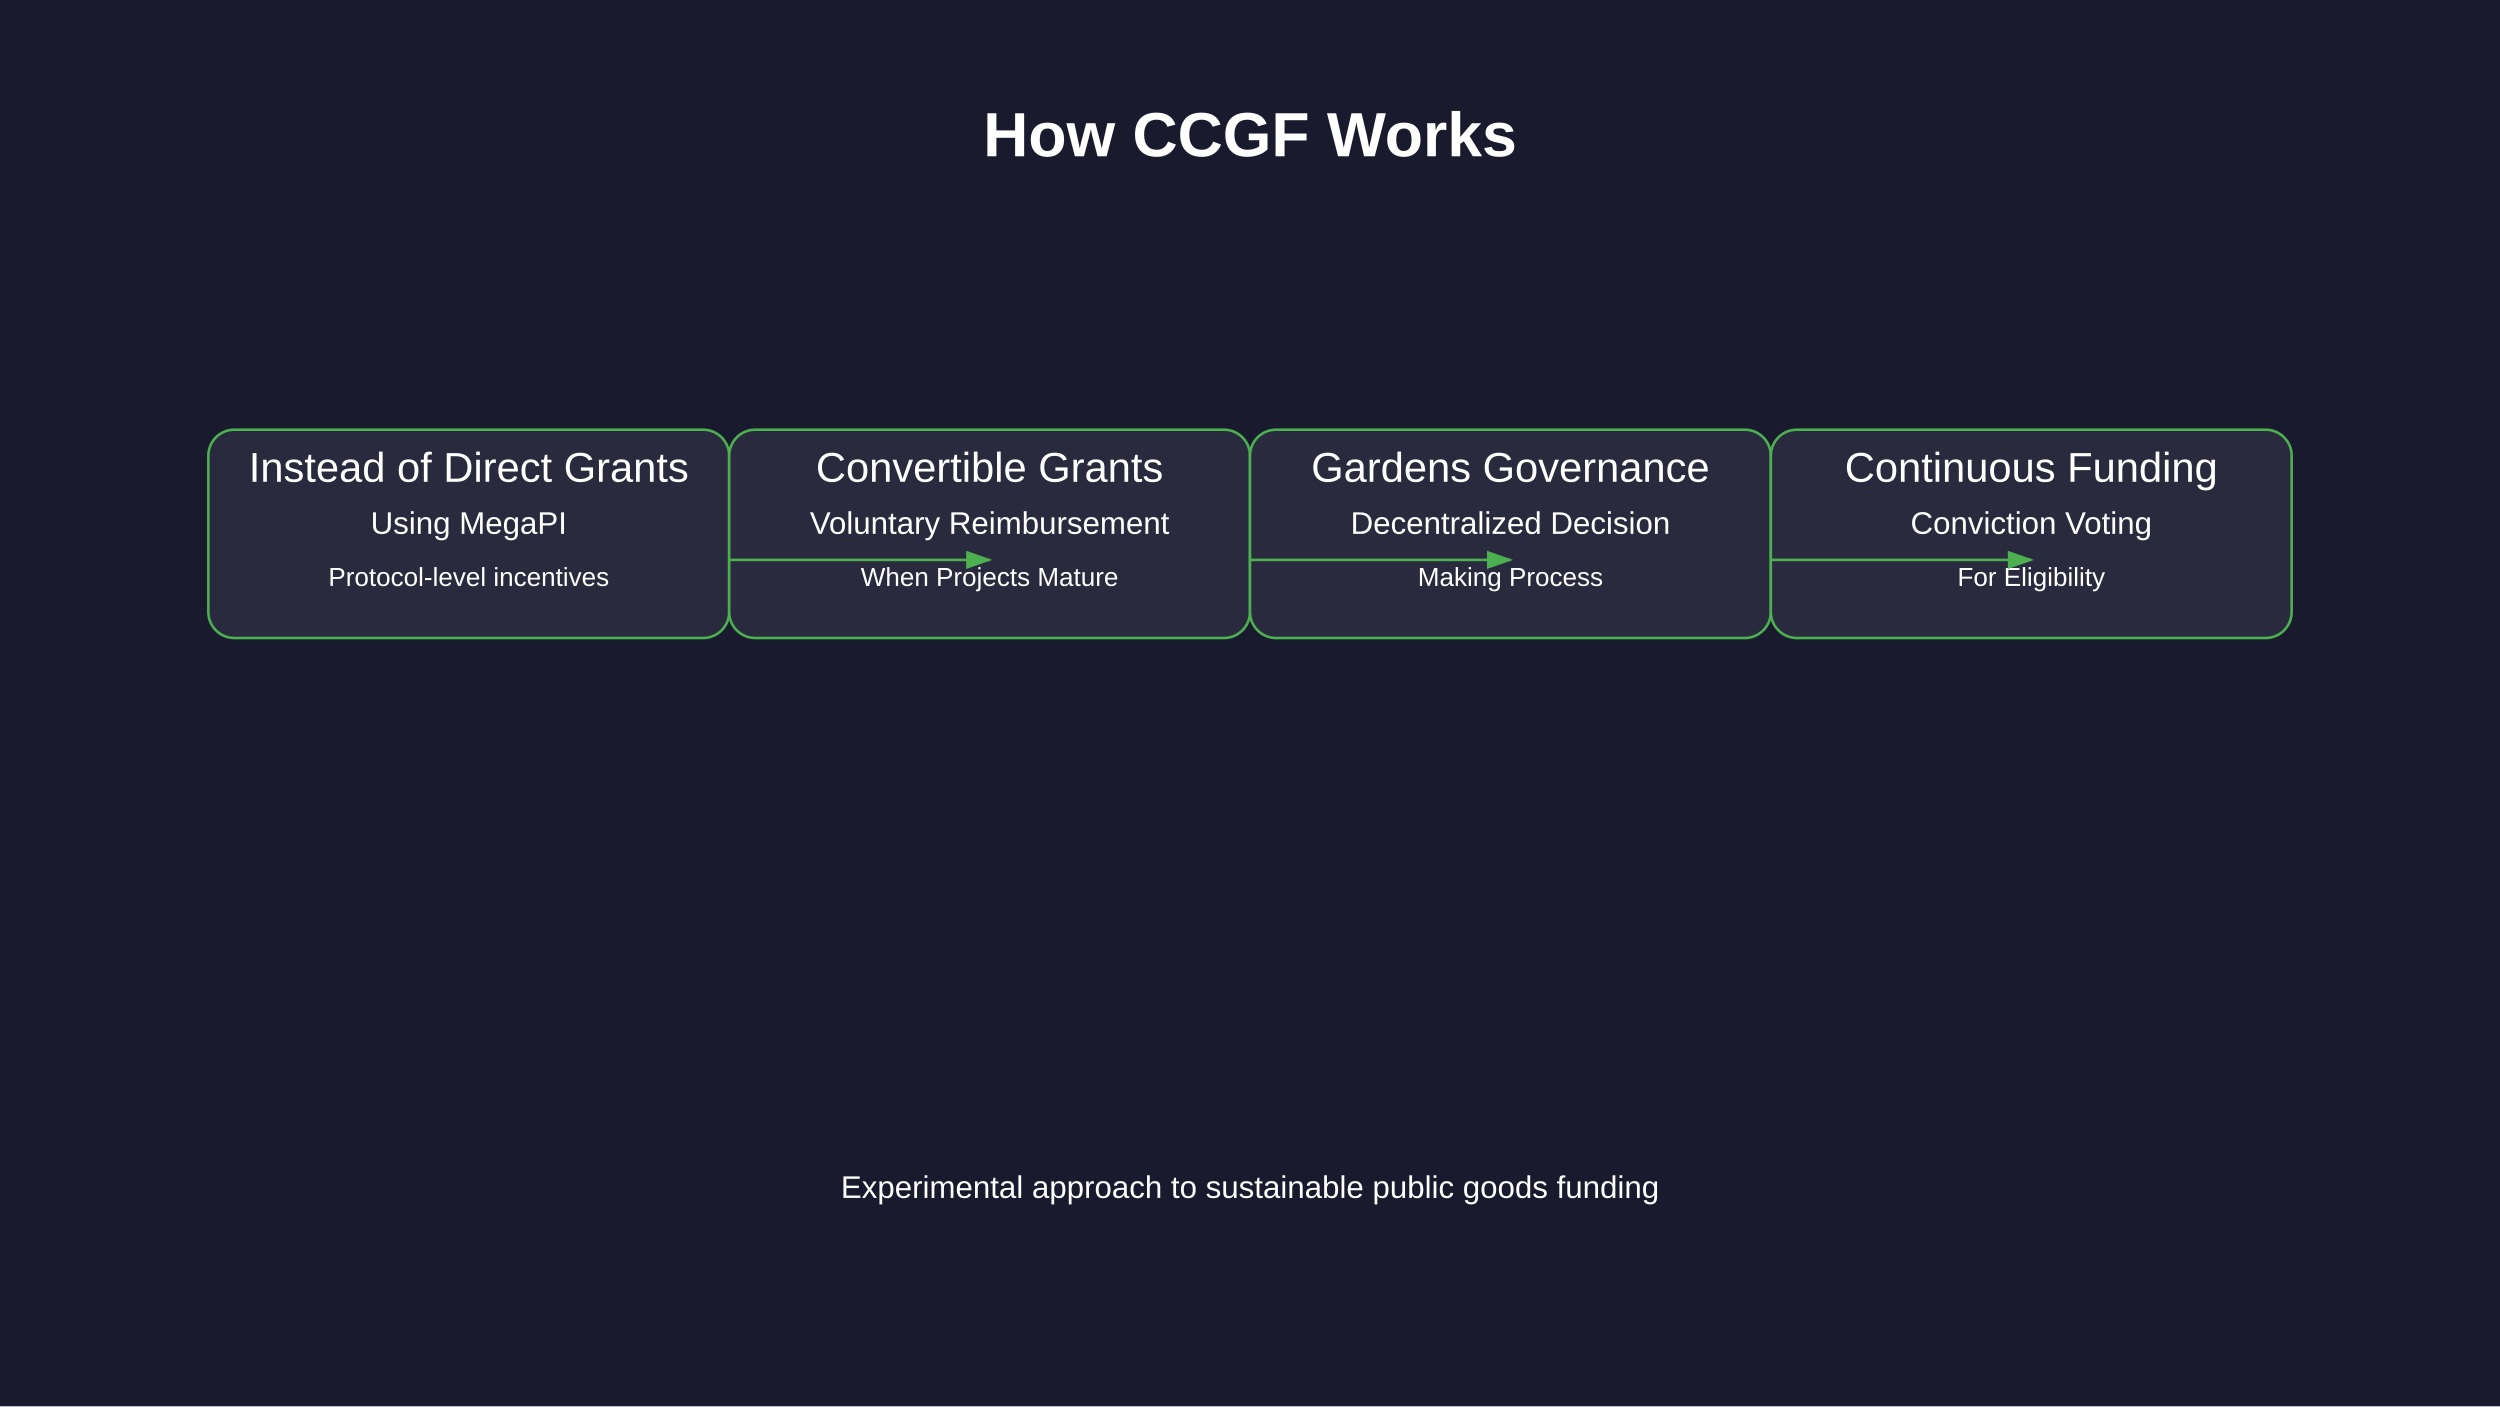
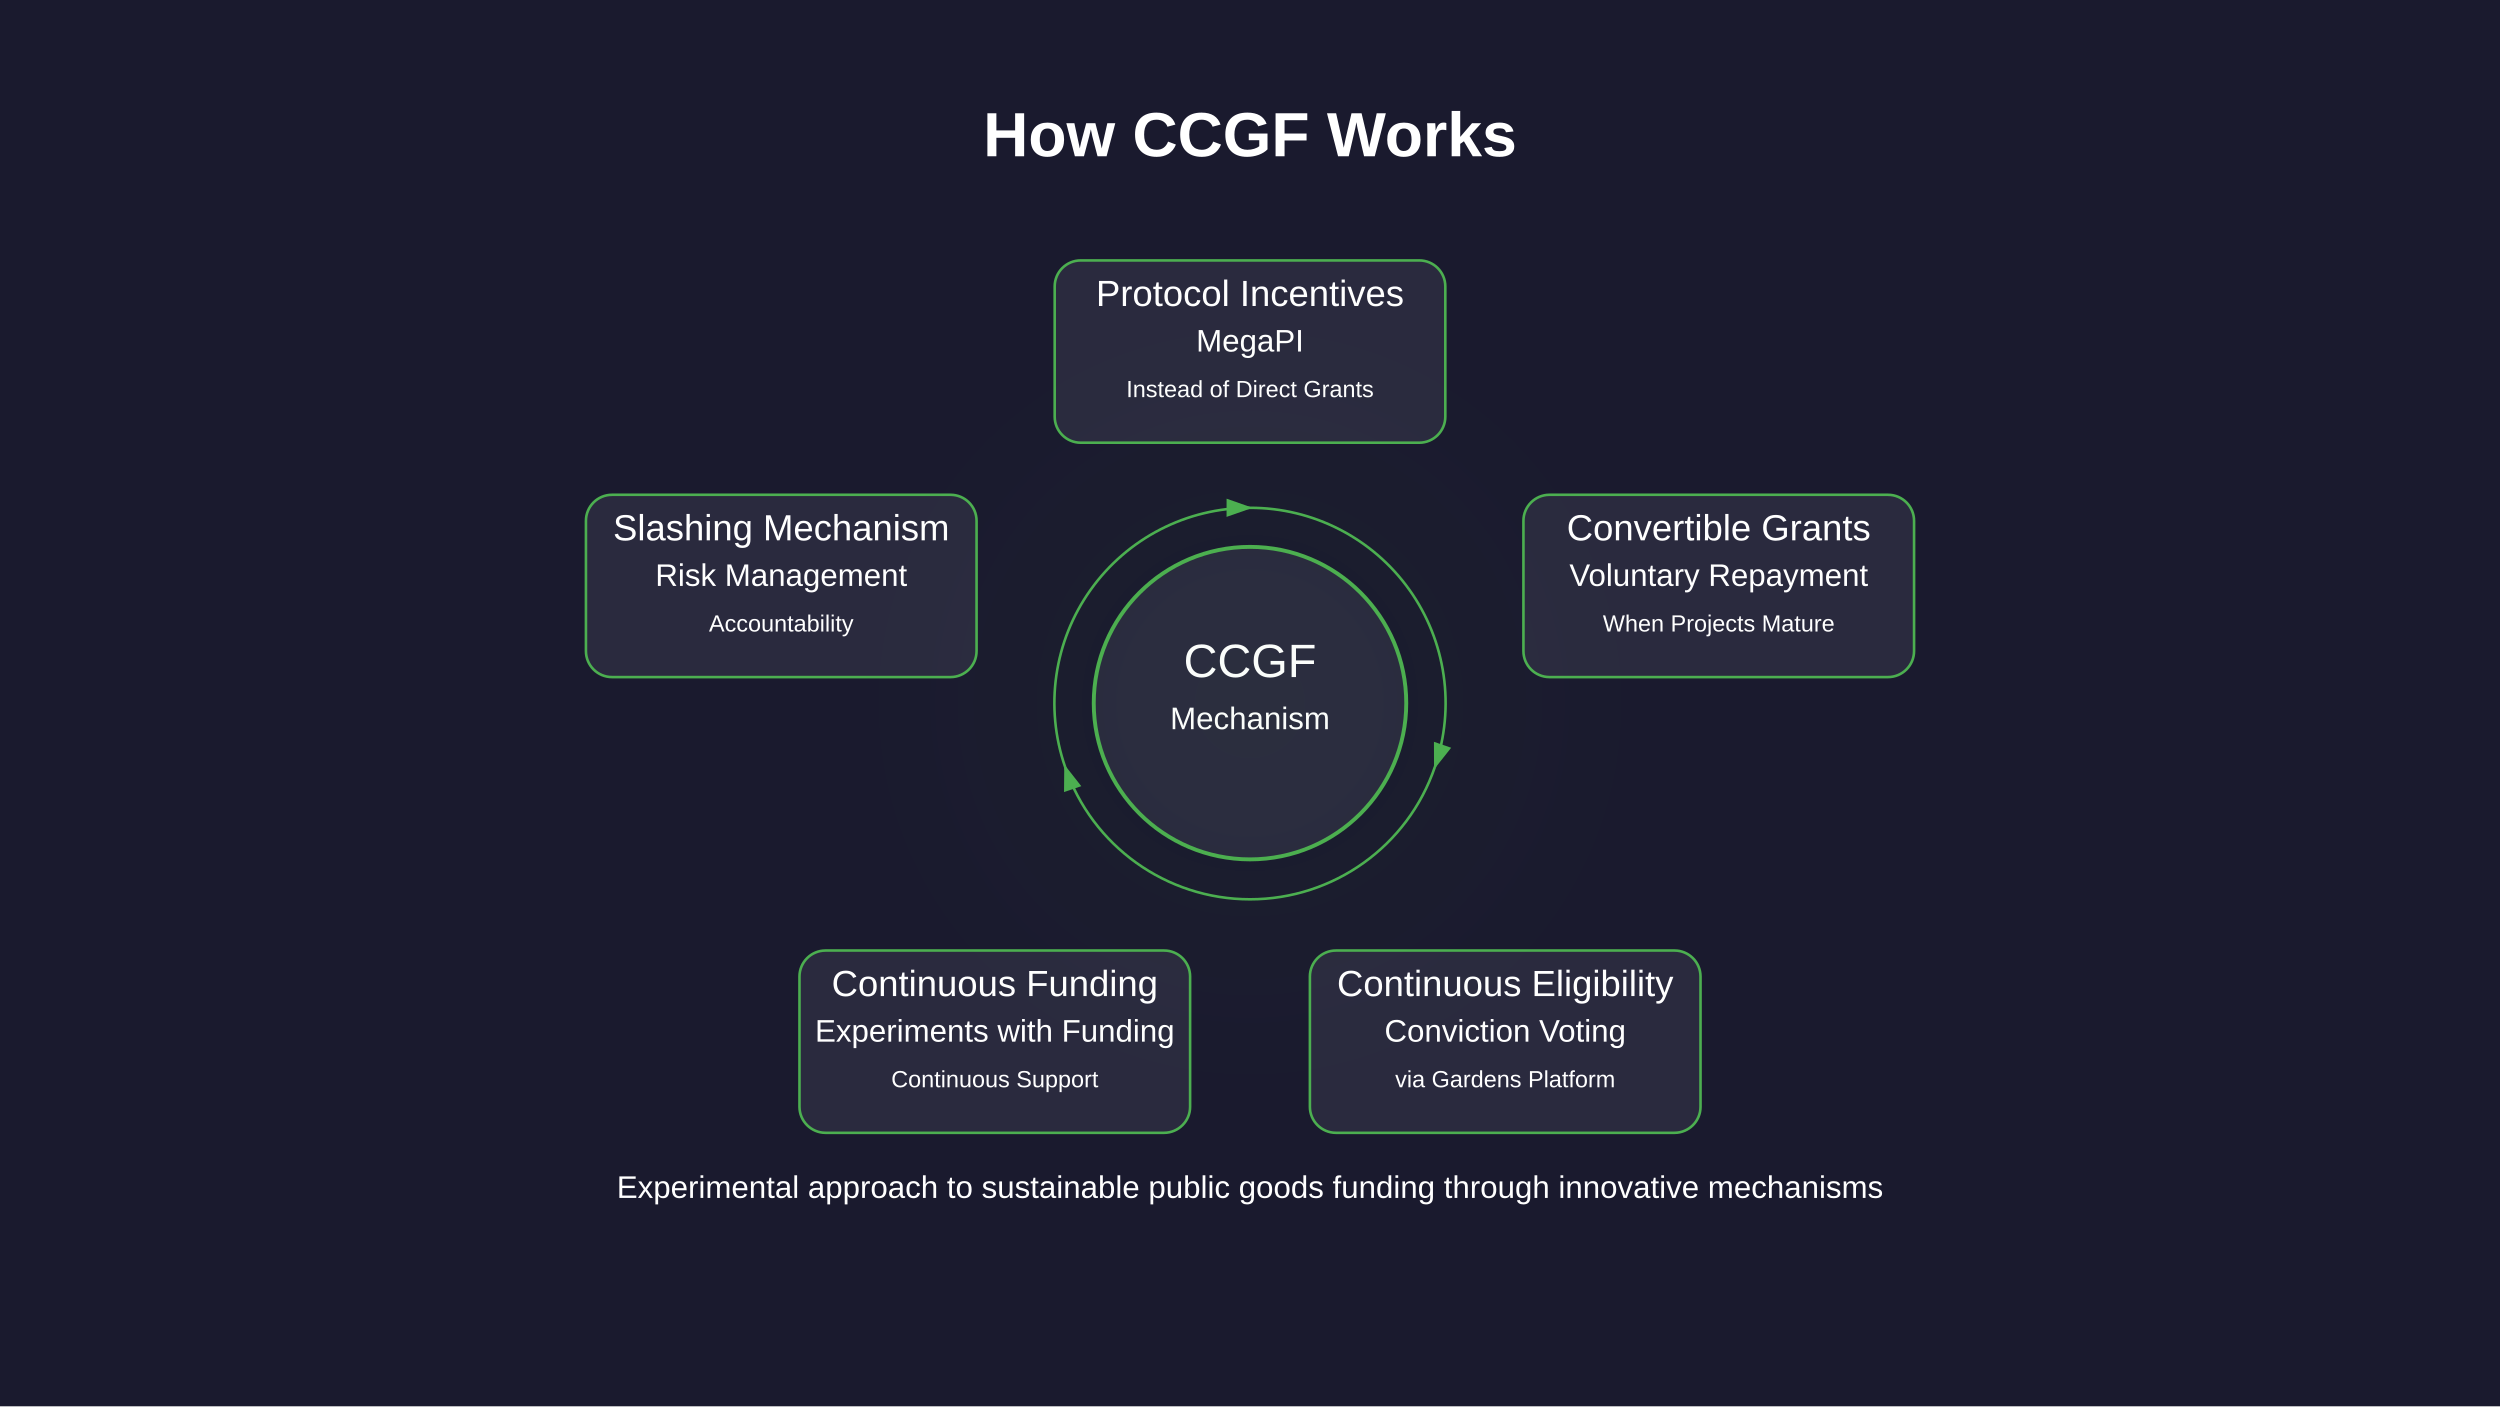
<svg xmlns="http://www.w3.org/2000/svg" width="1920" height="1080" viewBox="0 0 1920 1080">
  <rect width="100%" height="100%" fill="#1a1a2e" />
  <text x="960" y="120" font-family="Arial, sans-serif" font-size="48" fill="#ffffff" text-anchor="middle" font-weight="bold">
        How CCGF Works
    </text>
-   <g transform="translate(960,580)">
-     <g transform="translate(-600,-150)">
-       <rect x="-200" y="-100" width="400" height="160" rx="20" fill="#2a2a3e" stroke="#4CAF50" stroke-width="2" />
-       <text x="0" y="-60" font-family="Arial, sans-serif" font-size="32" fill="#ffffff" text-anchor="middle">Instead of Direct Grants</text>
-       <text x="0" y="-20" font-family="Arial, sans-serif" font-size="24" fill="#ffffff" text-anchor="middle">Using MegaPI</text>
-       <text x="0" y="20" font-family="Arial, sans-serif" font-size="20" fill="#ffffff" text-anchor="middle">Protocol-level incentives</text>
+   <g transform="translate(960,540)">
+     <circle cx="0" cy="0" r="120" fill="#2a2a3e" stroke="#4CAF50" stroke-width="3" />
+     <text x="0" y="-20" font-family="Arial, sans-serif" font-size="36" fill="#ffffff" text-anchor="middle">CCGF</text>
+     <text x="0" y="20" font-family="Arial, sans-serif" font-size="24" fill="#ffffff" text-anchor="middle">Mechanism</text>
+     <g transform="translate(0,-260)">
+       <rect x="-150" y="-80" width="300" height="140" rx="20" fill="#2a2a3e" stroke="#4CAF50" stroke-width="2" />
+       <text x="0" y="-45" font-family="Arial, sans-serif" font-size="28" fill="#ffffff" text-anchor="middle">Protocol Incentives</text>
+       <text x="0" y="-10" font-family="Arial, sans-serif" font-size="24" fill="#ffffff" text-anchor="middle">MegaPI</text>
+       <text x="0" y="25" font-family="Arial, sans-serif" font-size="18" fill="#ffffff" text-anchor="middle">Instead of Direct Grants</text>
    </g>
-     <g transform="translate(-200,-150)">
-       <rect x="-200" y="-100" width="400" height="160" rx="20" fill="#2a2a3e" stroke="#4CAF50" stroke-width="2" />
-       <text x="0" y="-60" font-family="Arial, sans-serif" font-size="32" fill="#ffffff" text-anchor="middle">Convertible Grants</text>
-       <text x="0" y="-20" font-family="Arial, sans-serif" font-size="24" fill="#ffffff" text-anchor="middle">Voluntary Reimbursement</text>
-       <text x="0" y="20" font-family="Arial, sans-serif" font-size="20" fill="#ffffff" text-anchor="middle">When Projects Mature</text>
+     <g transform="translate(360,-80)">
+       <rect x="-150" y="-80" width="300" height="140" rx="20" fill="#2a2a3e" stroke="#4CAF50" stroke-width="2" />
+       <text x="0" y="-45" font-family="Arial, sans-serif" font-size="28" fill="#ffffff" text-anchor="middle">Convertible Grants</text>
+       <text x="0" y="-10" font-family="Arial, sans-serif" font-size="24" fill="#ffffff" text-anchor="middle">Voluntary Repayment</text>
+       <text x="0" y="25" font-family="Arial, sans-serif" font-size="18" fill="#ffffff" text-anchor="middle">When Projects Mature</text>
    </g>
-     <g transform="translate(200,-150)">
-       <rect x="-200" y="-100" width="400" height="160" rx="20" fill="#2a2a3e" stroke="#4CAF50" stroke-width="2" />
-       <text x="0" y="-60" font-family="Arial, sans-serif" font-size="32" fill="#ffffff" text-anchor="middle">Gardens Governance</text>
-       <text x="0" y="-20" font-family="Arial, sans-serif" font-size="24" fill="#ffffff" text-anchor="middle">Decentralized Decision</text>
-       <text x="0" y="20" font-family="Arial, sans-serif" font-size="20" fill="#ffffff" text-anchor="middle">Making Process</text>
+     <g transform="translate(196,270)">
+       <rect x="-150" y="-80" width="300" height="140" rx="20" fill="#2a2a3e" stroke="#4CAF50" stroke-width="2" />
+       <text x="0" y="-45" font-family="Arial, sans-serif" font-size="28" fill="#ffffff" text-anchor="middle">Continuous Eligibility</text>
+       <text x="0" y="-10" font-family="Arial, sans-serif" font-size="24" fill="#ffffff" text-anchor="middle">Conviction Voting</text>
+       <text x="0" y="25" font-family="Arial, sans-serif" font-size="18" fill="#ffffff" text-anchor="middle">via Gardens Platform</text>
    </g>
-     <g transform="translate(600,-150)">
-       <rect x="-200" y="-100" width="400" height="160" rx="20" fill="#2a2a3e" stroke="#4CAF50" stroke-width="2" />
-       <text x="0" y="-60" font-family="Arial, sans-serif" font-size="32" fill="#ffffff" text-anchor="middle">Continuous Funding</text>
-       <text x="0" y="-20" font-family="Arial, sans-serif" font-size="24" fill="#ffffff" text-anchor="middle">Conviction Voting</text>
-       <text x="0" y="20" font-family="Arial, sans-serif" font-size="20" fill="#ffffff" text-anchor="middle">For Eligibility</text>
+     <g transform="translate(-196,270)">
+       <rect x="-150" y="-80" width="300" height="140" rx="20" fill="#2a2a3e" stroke="#4CAF50" stroke-width="2" />
+       <text x="0" y="-45" font-family="Arial, sans-serif" font-size="28" fill="#ffffff" text-anchor="middle">Continuous Funding</text>
+       <text x="0" y="-10" font-family="Arial, sans-serif" font-size="24" fill="#ffffff" text-anchor="middle">Experiments with Funding</text>
+       <text x="0" y="25" font-family="Arial, sans-serif" font-size="18" fill="#ffffff" text-anchor="middle">Continuous Support</text>
    </g>
-     <path d="M -400,-150 L -200,-150" stroke="#4CAF50" stroke-width="2" marker-end="url(#arrowhead)" />
-     <path d="M 0,-150 L 200,-150" stroke="#4CAF50" stroke-width="2" marker-end="url(#arrowhead)" />
-     <path d="M 400,-150 L 600,-150" stroke="#4CAF50" stroke-width="2" marker-end="url(#arrowhead)" />
+     <g transform="translate(-360,-80)">
+       <rect x="-150" y="-80" width="300" height="140" rx="20" fill="#2a2a3e" stroke="#4CAF50" stroke-width="2" />
+       <text x="0" y="-45" font-family="Arial, sans-serif" font-size="28" fill="#ffffff" text-anchor="middle">Slashing Mechanism</text>
+       <text x="0" y="-10" font-family="Arial, sans-serif" font-size="24" fill="#ffffff" text-anchor="middle">Risk Management</text>
+       <text x="0" y="25" font-family="Arial, sans-serif" font-size="18" fill="#ffffff" text-anchor="middle">Accountability</text>
+     </g>
+     <path d="M 0,-150 A 150,150 0 0,1 142,49" stroke="#4CAF50" stroke-width="2" fill="none" marker-end="url(#arrowhead)" />
+     <path d="M 142,49 A 150,150 0 0,1 -142,49" stroke="#4CAF50" stroke-width="2" fill="none" marker-end="url(#arrowhead)" />
+     <path d="M -142,49 A 150,150 0 0,1 0,-150" stroke="#4CAF50" stroke-width="2" fill="none" marker-end="url(#arrowhead)" />
    <defs>
      <marker id="arrowhead" markerWidth="10" markerHeight="7" refX="9" refY="3.5" orient="auto">
        <polygon points="0 0, 10 3.5, 0 7" fill="#4CAF50" />
      </marker>
    </defs>
+     <circle cx="0" cy="0" r="320" fill="url(#radialGradient)" opacity="0.1" />
+     <defs>
+       <radialGradient id="radialGradient" cx="0.5" cy="0.5" r="0.5">
+         <stop offset="0%" stop-color="#4CAF50" stop-opacity="0.3" />
+         <stop offset="100%" stop-color="#4CAF50" stop-opacity="0" />
+       </radialGradient>
+     </defs>
  </g>
  <text x="960" y="920" font-family="Arial, sans-serif" font-size="24" fill="#ffffff" text-anchor="middle">
-         Experimental approach to sustainable public goods funding
+         Experimental approach to sustainable public goods funding through innovative mechanisms
    </text>
</svg>
